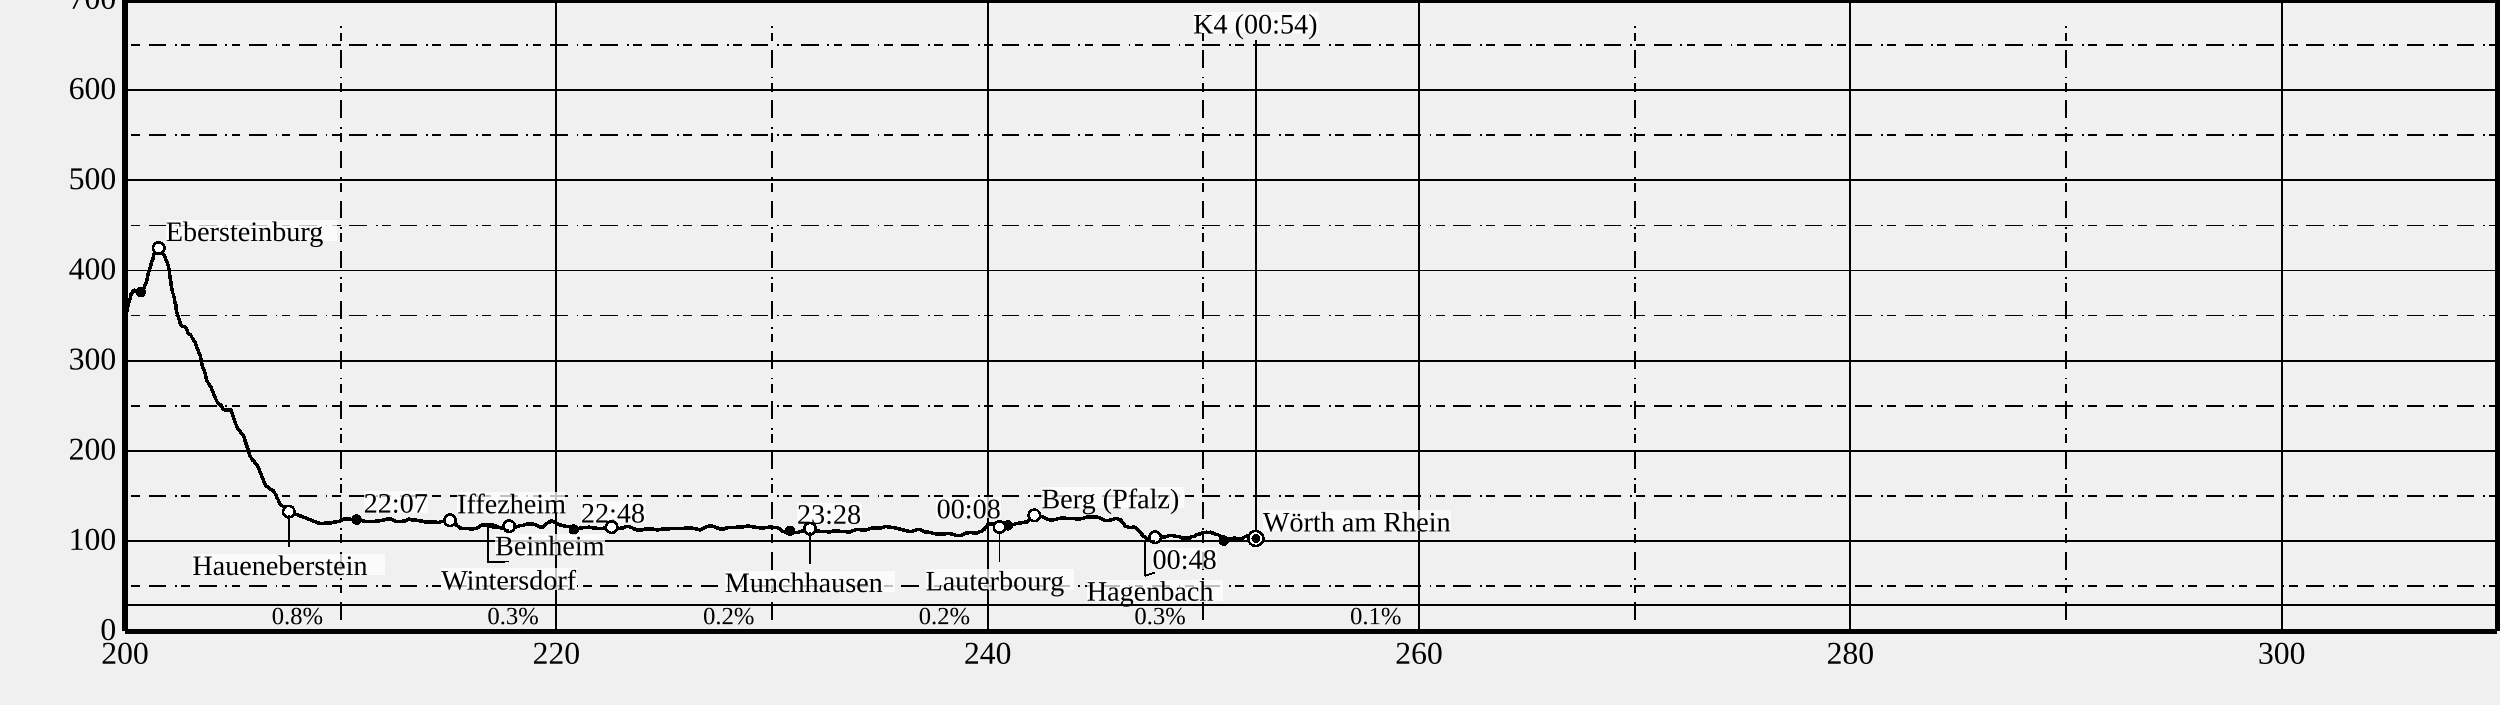
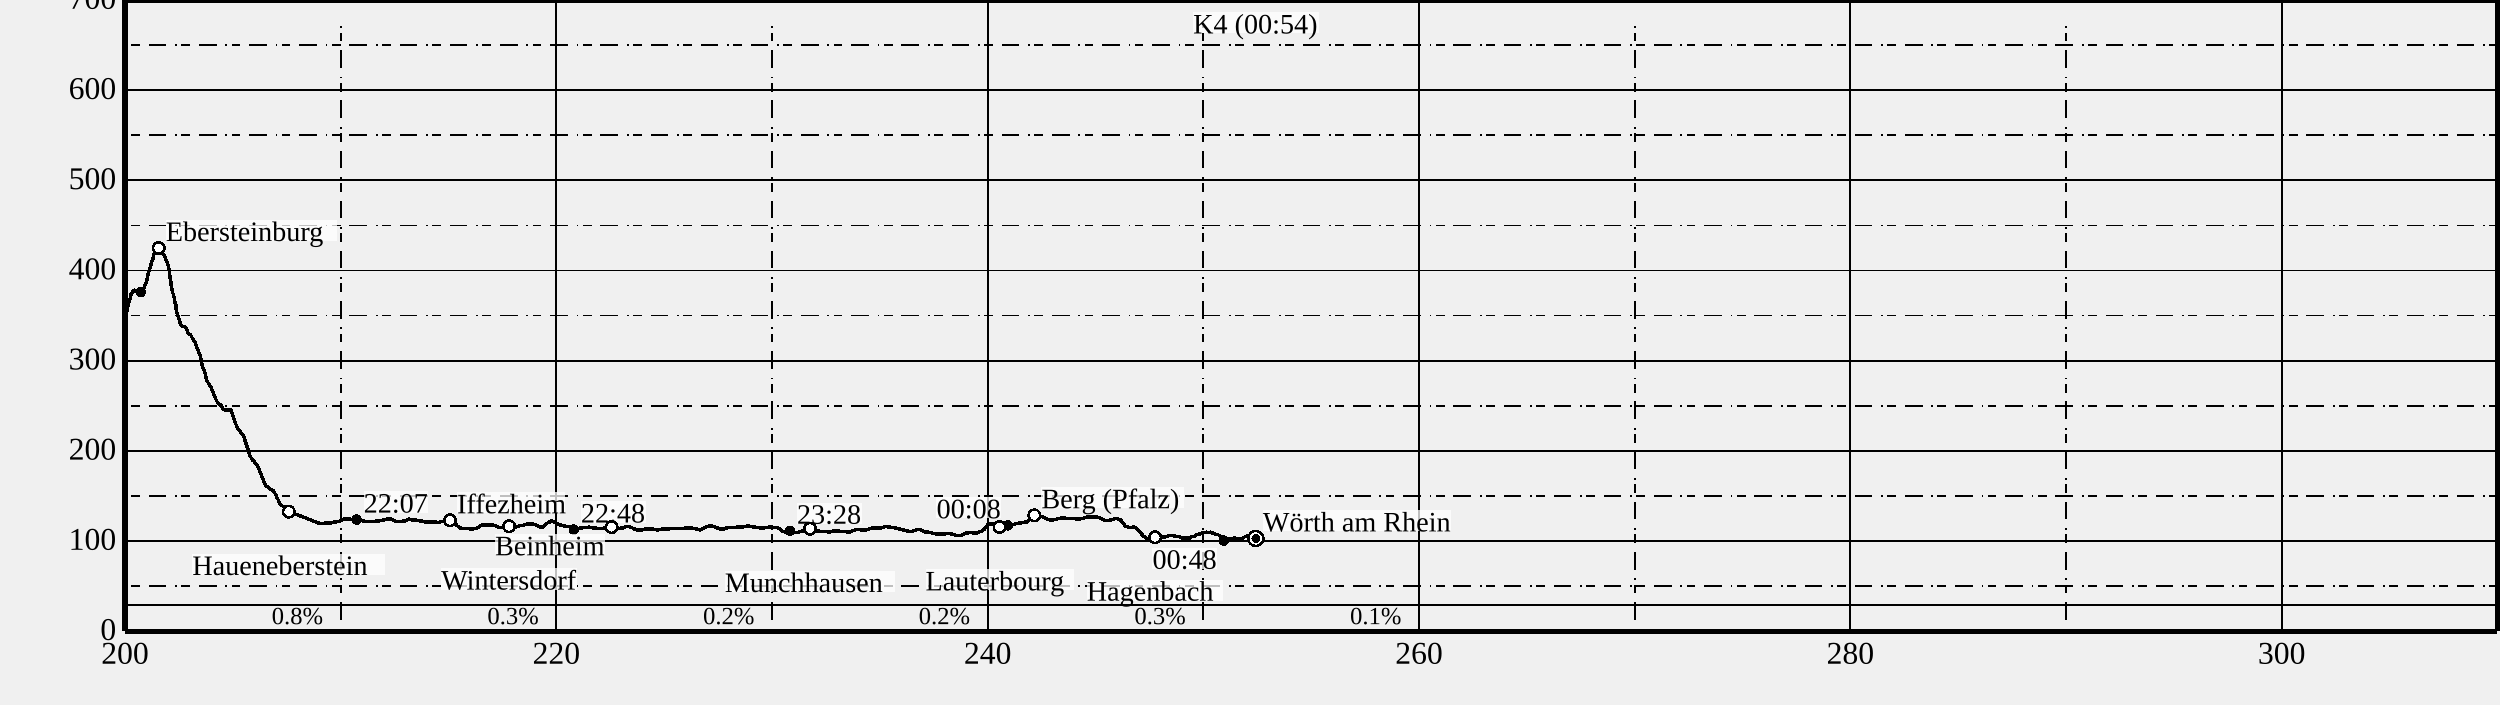
<svg xmlns="http://www.w3.org/2000/svg" height="400" width="1420">
  <g font-size="18" id="world" shape-rendering="crispEdges">
    <g id="BG" />
    <g id="SB" transform="translate(71 360)">
      <text text-anchor="middle" x="0" y="17">
200
</text>
      <text text-anchor="middle" x="245" y="17">
220
</text>
      <text text-anchor="middle" x="490" y="17">
240
</text>
      <text text-anchor="middle" x="735" y="17">
260
</text>
      <text text-anchor="middle" x="980" y="17">
280
</text>
      <text text-anchor="middle" x="1225" y="17">
300
</text>
    </g>
    <g id="SD" transform="translate(71 0)">
      <path d="M0,0 L1347.5,0" stroke="black" stroke-width="3" />
      <path d="M0,0 L0,358.5" stroke="black" stroke-width="3" />
      <path d="M0,358.5 L1347.5,358.5" stroke="black" stroke-width="3" />
      <path d="M1347.5,0 L1347.5,358.5" stroke="black" stroke-width="3" />
      <path d="M0,343.5 L1347.5,343.5" stroke="black" stroke-width="1" />
      <path d="M0,0 L0,358.5" stroke="black" stroke-width="1" />
      <path d="M245,0 L245,358.5" stroke="black" stroke-width="1" />
      <path d="M490,0 L490,358.5" stroke="black" stroke-width="1" />
      <path d="M735,0 L735,358.5" stroke="black" stroke-width="1" />
      <path d="M980,0 L980,358.5" stroke="black" stroke-width="1" />
      <path d="M1225,0 L1225,358.5" stroke="black" stroke-width="1" />
      <path d="M122.5,15 L122.5,358.5" stroke="black" stroke-dasharray="1.0,2.5,5.0,5.0,10.0,5.0" />
      <path d="M367.5,15 L367.5,358.5" stroke="black" stroke-dasharray="1.0,2.5,5.0,5.0,10.0,5.0" />
      <path d="M612.5,15 L612.5,358.5" stroke="black" stroke-dasharray="1.0,2.5,5.0,5.0,10.0,5.0" />
      <path d="M857.5,15 L857.5,358.5" stroke="black" stroke-dasharray="1.0,2.5,5.0,5.0,10.0,5.0" />
      <path d="M1102.5,15 L1102.5,358.5" stroke="black" stroke-dasharray="1.0,2.5,5.0,5.0,10.0,5.0" />
      <path d="M1347.5,15 L1347.5,358.5" stroke="black" stroke-dasharray="1.0,2.5,5.0,5.0,10.0,5.0" />
      <path d="M0,358.5 L1347.5,358.5" stroke="black" stroke-width="1" />
      <path d="M0,307.286 L1347.5,307.286" stroke="black" stroke-width="1" />
      <path d="M0,256.071 L1347.5,256.071" stroke="black" stroke-width="1" />
      <path d="M0,204.857 L1347.5,204.857" stroke="black" stroke-width="1" />
      <path d="M0,153.643 L1347.5,153.643" stroke="black" stroke-width="1" />
      <path d="M0,102.429 L1347.5,102.429" stroke="black" stroke-width="1" />
      <path d="M0,51.214 L1347.5,51.214" stroke="black" stroke-width="1" />
      <path d="M0,0 L1347.5,0" stroke="black" stroke-width="1" />
      <path d="M0,332.893 L1347.5,332.893" stroke="black" stroke-dasharray="1.0,2.5,5.0,5.0,10.0,5.0" />
      <path d="M0,281.679 L1347.5,281.679" stroke="black" stroke-dasharray="1.0,2.5,5.0,5.0,10.0,5.0" />
      <path d="M0,230.464 L1347.5,230.464" stroke="black" stroke-dasharray="1.0,2.5,5.0,5.0,10.0,5.0" />
      <path d="M0,179.25 L1347.5,179.25" stroke="black" stroke-dasharray="1.0,2.5,5.0,5.0,10.0,5.0" />
      <path d="M0,128.036 L1347.5,128.036" stroke="black" stroke-dasharray="1.0,2.5,5.0,5.0,10.0,5.0" />
      <path d="M0,76.821 L1347.5,76.821" stroke="black" stroke-dasharray="1.0,2.5,5.0,5.0,10.0,5.0" />
      <path d="M0,25.607 L1347.5,25.607" stroke="black" stroke-dasharray="1.0,2.5,5.0,5.0,10.0,5.0" />
      <path d="M0,-25.607 L1347.5,-25.607" stroke="black" stroke-dasharray="1.0,2.5,5.0,5.0,10.0,5.0" />
      <text font-size="14" text-anchor="end" x="112.5" y="354.5">
0.8%
</text>
      <text font-size="14" text-anchor="end" x="235" y="354.5">
0.3%
</text>
      <text font-size="14" text-anchor="end" x="357.5" y="354.5">
0.2%
</text>
      <text font-size="14" text-anchor="end" x="480" y="354.5">
0.2%
</text>
      <text font-size="14" text-anchor="end" x="602.5" y="354.5">
0.3%
</text>
      <text font-size="14" text-anchor="end" x="725" y="354.5">
0.1%
</text>
      <path d="M0.4,177.1 L1.0,177.1 L1.3,174.7 L1.7,173.7 L2.5,170.1 L2.8,170.1 L3.5,166.8 L3.7,166.8 L4.8,164.9 L5.7,164.8 L6.2,165.6 L6.4,165.6 L6.6,165.6 L6.8,165.6 L7.9,166.1 L8.2,166.2 L8.5,166.1 L9.0,166.6 L9.9,164.6 L10.1,164.6 L10.2,164.6 L10.4,163.8 L10.5,163.8 L10.7,163.6 L11.6,161.2 L11.8,160.6 L12.1,160.6 L12.3,159.9 L12.7,157.7 L13.5,153.9 L13.6,153.9 L13.7,153.9 L14.2,152.2 L14.7,150.5 L15.0,149.3 L15.3,148.3 L15.6,148.3 L15.9,147.3 L16.2,144.6 L16.6,144.4 L16.9,143.8 L17.4,143.3 L17.7,142.8 L18.2,142.1 L18.3,142.1 L18.4,141.8 L18.5,141.8 L18.5,141.9 L18.8,141.6 L19.2,141.6 L19.6,141.7 L19.9,142.0 L20.0,142.0 L20.6,142.4 L21.0,143.4 L21.4,144.1 L21.7,144.3 L21.9,144.3 L22.2,144.6 L22.4,145.1 L22.6,145.7 L22.9,146.4 L23.1,147.4 L23.2,147.4 L23.7,148.5 L24.6,151.2 L25.3,154.9 L25.5,156.9 L25.9,159.3 L26.4,163.2 L27.2,166.7 L27.3,166.7 L27.9,169.0 L28.6,172.7 L28.8,172.7 L29.0,175.0 L29.3,176.8 L30.1,179.7 L30.9,181.8 L31.3,183.5 L31.6,184.3 L31.7,184.3 L31.9,184.9 L32.6,185.6 L33.3,185.3 L34.4,186.2 L34.9,186.8 L35.1,187.3 L35.4,187.8 L35.9,189.3 L36.1,189.3 L36.4,189.6 L36.8,189.9 L37.0,190.0 L37.2,190.2 L37.5,190.6 L37.8,191.1 L37.9,191.6 L38.0,191.6 L38.1,191.8 L38.4,191.8 L38.7,192.7 L39.0,193.3 L39.6,193.8 L39.8,194.1 L40.1,195.3 L40.5,196.5 L40.9,197.6 L41.1,197.9 L42.3,201.2 L42.5,201.2 L42.9,202.9 L43.3,205.4 L44.1,208.6 L44.4,209.2 L45.0,210.5 L45.4,211.9 L45.6,211.9 L46.2,215.4 L46.4,216.0 L46.7,216.7 L47.7,218.0 L48.2,219.2 L48.3,219.2 L48.6,219.2 L48.6,219.2 L48.8,219.8 L51.3,226.2 L52.5,228.5 L53.0,229.3 L53.8,230.1 L54.8,230.1 L55.3,231.8 L56.3,232.9 L57.3,232.7 L58.9,233.1 L59.2,233.1 L59.8,232.3 L60.6,233.9 L62.9,240.8 L64.2,243.5 L65.1,244.4 L65.6,245.4 L67.5,247.9 L68.1,250.0 L68.6,251.5 L71.0,258.8 L72.5,261.6 L72.8,261.6 L73.1,261.6 L73.5,262.6 L74.2,263.4 L74.7,263.4 L76.0,266.1 L77.7,270.6 L79.0,273.9 L80.2,276.0 L81.4,276.9 L82.4,277.5 L82.5,277.5 L82.6,277.5 L82.9,278.2 L83.0,278.2 L83.1,278.2 L83.3,278.2 L83.6,278.2 L83.7,278.2 L84.1,278.6 L84.4,279.0 L84.6,279.3 L85.1,280.3 L85.3,280.3 L86.3,282.7 L86.6,283.2 L87.0,283.9 L87.4,284.7 L87.9,286.1 L88.5,286.6 L89.1,287.2 L89.6,287.5 L90.1,287.8 L90.2,287.8 L90.4,287.8 L90.6,288.2 L90.6,288.3 L90.7,288.3 L91.5,288.5 L91.8,289.0 L92.1,289.0 L92.3,289.5 L92.9,290.1 L93.0,290.2 L94.0,290.8 L94.2,290.8 L94.6,291.4 L94.7,291.4 L94.8,291.6 L95.3,291.6 L95.6,291.9 L96.0,291.9 L96.8,292.1 L97.8,292.4 L99.0,293.0 L99.5,293.0 L101.4,293.7 L102.1,294.1 L102.4,294.1 L103.5,294.7 L104.2,294.9 L104.9,295.2 L105.0,295.2 L105.5,295.2 L105.9,295.3 L106.2,295.7 L106.3,295.7 L106.4,295.8 L107.0,296.1 L108.4,296.5 L108.4,296.5 L108.6,296.5 L108.8,296.8 L109.1,296.9 L109.3,297.0 L110.2,297.2 L110.5,297.1 L110.7,297.2 L111.7,297.3 L111.9,297.3 L112.2,297.3 L112.5,297.3 L112.6,297.3 L112.8,297.3 L112.9,297.3 L113.0,297.3 L113.1,297.3 L113.1,297.3 L113.2,297.3 L113.4,297.2 L114.8,297.1 L115.0,297.1 L115.1,297.2 L115.1,297.2 L115.3,297.2 L115.4,297.2 L115.8,297.2 L115.8,297.2 L115.9,297.1 L116.0,297.1 L116.2,297.1 L116.3,297.1 L117.5,296.9 L117.8,296.8 L117.9,296.8 L118.0,296.8 L118.4,296.6 L118.7,296.6 L119.0,296.5 L119.6,296.5 L119.8,296.5 L119.8,296.5 L120.2,296.4 L120.5,296.2 L120.6,296.2 L120.7,296.2 L120.8,296.2 L121.0,296.2 L121.7,296.2 L122.9,295.5 L123.1,295.2 L124.3,294.8 L124.5,294.8 L124.8,294.8 L125.3,294.9 L125.4,294.8 L125.4,294.8 L125.5,294.8 L125.7,294.6 L126.1,294.7 L126.2,294.7 L126.7,294.7 L127.0,294.7 L127.4,294.7 L128.5,295.2 L129.4,295.0 L130.2,294.9 L131.0,294.8 L131.2,294.8 L131.3,294.9 L131.4,294.9 L131.6,294.9 L131.7,294.9 L132.9,295.2 L133.7,295.5 L133.8,295.5 L134.4,295.7 L134.6,295.7 L134.9,295.8 L135.8,296.0 L136.9,296.3 L137.2,296.3 L137.3,296.3 L139.1,296.1 L139.3,296.1 L140.4,296.1 L141.4,296.2 L143.6,295.8 L144.9,295.8 L146.7,295.4 L147.8,295.2 L148.0,295.0 L148.9,294.9 L149.9,294.8 L150.3,294.7 L150.4,294.5 L150.5,294.5 L153.2,295.9 L153.3,296.3 L153.4,296.3 L155.4,296.3 L159.3,295.8 L161.1,294.8 L163.0,295.3 L164.7,295.3 L164.8,295.3 L165.0,295.3 L165.1,295.3 L165.1,295.3 L167.7,295.9 L169.9,296.2 L170.0,296.2 L170.1,296.2 L170.5,296.5 L172.1,296.4 L172.5,296.4 L172.6,296.3 L172.7,296.3 L172.8,296.3 L172.8,296.3 L172.9,296.3 L173.0,296.3 L173.3,296.4 L173.5,296.4 L174.1,296.5 L174.2,296.5 L174.2,296.5 L174.9,296.6 L175.0,296.6 L175.1,296.6 L175.6,296.5 L176.0,296.5 L176.2,296.5 L176.3,296.5 L176.5,296.5 L177.0,296.6 L177.1,296.6 L177.7,296.8 L178.1,296.8 L178.2,296.8 L178.2,296.8 L179.5,296.3 L181.6,296.1 L182.2,295.8 L182.7,295.8 L183.2,295.7 L184.2,295.8 L184.5,295.8 L184.6,295.9 L185.2,296.0 L185.3,296.0 L185.7,296.2 L186.0,296.2 L186.2,296.2 L186.5,296.5 L186.6,296.5 L186.9,296.6 L187.0,296.7 L187.5,297.0 L187.9,297.2 L188.7,298.8 L188.9,298.8 L189.8,299.7 L190.4,300.0 L190.6,300.0 L190.8,300.0 L190.9,300.0 L191.1,300.0 L192.2,300.2 L192.8,300.2 L193.9,300.2 L194.3,300.2 L194.6,300.1 L195.5,300.3 L195.6,300.3 L196.9,300.8 L198.8,300.1 L199.4,300.1 L200.2,299.7 L201.2,299.5 L202.3,298.2 L203.3,298.1 L203.9,298.0 L204.6,298.2 L205.0,298.3 L205.3,298.3 L205.7,298.1 L206.4,298.0 L207.0,298.0 L207.3,298.2 L207.8,298.3 L208.0,298.3 L208.7,298.3 L208.9,298.3 L209.5,298.3 L210.9,298.8 L211.7,299.4 L212.6,299.6 L213.1,299.7 L214.1,299.7 L215.0,299.5 L215.3,299.5 L215.7,299.5 L216.1,299.5 L216.2,299.5 L216.3,299.5 L216.4,299.5 L216.5,299.4 L216.6,299.4 L216.7,299.4 L216.8,299.4 L217.0,299.5 L217.2,299.5 L218.2,299.5 L219.4,299.4 L219.6,299.4 L220.3,299.5 L221.0,299.6 L221.8,299.6 L222.7,299.1 L223.9,298.7 L225.9,298.4 L228.6,297.6 L229.3,297.6 L230.0,297.6 L230.7,297.4 L232.6,297.9 L233.1,297.9 L233.5,298.4 L233.5,298.4 L235.7,299.3 L237.3,299.5 L239.0,297.8 L240.5,296.7 L241.0,296.7 L241.5,296.0 L242.6,296.0 L247.3,298.2 L251.0,299.1 L251.3,298.9 L254.9,300.2 L255.5,300.2 L256.0,300.2 L256.4,300.2 L257.0,300.2 L257.4,300.1 L257.6,300.1 L258.0,300.1 L261.1,299.5 L261.9,299.5 L262.4,299.5 L262.6,299.5 L262.7,299.5 L262.8,299.5 L263.3,299.5 L263.6,299.4 L263.7,299.4 L264.3,299.5 L265.2,299.7 L265.6,299.8 L266.3,299.8 L267.5,300.0 L267.5,300.0 L268.3,300.2 L269.5,300.3 L270.6,300.0 L270.9,300.2 L272.1,299.9 L272.7,299.8 L273.6,299.5 L274.2,299.4 L274.9,299.4 L275.6,299.5 L276.2,299.5 L276.4,299.6 L276.5,299.6 L276.7,299.6 L277.2,299.7 L277.4,299.8 L277.6,299.8 L277.9,299.8 L278.3,299.8 L278.8,300.0 L279.2,300.2 L279.5,300.1 L279.7,300.2 L280.0,300.2 L280.9,300.1 L281.2,300.1 L281.3,300.0 L281.4,300.0 L281.8,300.0 L282.6,299.8 L283.1,299.8 L283.5,299.7 L284.6,299.0 L286.3,299.1 L287.3,299.7 L287.9,299.7 L289.3,300.5 L289.5,300.5 L291.0,301.1 L291.6,301.0 L293.9,300.9 L294.1,300.7 L295.7,300.5 L295.8,300.5 L295.9,300.5 L296.3,300.5 L296.7,300.4 L297.1,300.5 L297.6,300.5 L299.4,300.5 L302.5,301.0 L305.5,300.5 L305.8,300.4 L308.7,300.4 L308.9,300.4 L309.2,300.3 L310.1,300.3 L311.1,300.3 L311.3,300.3 L311.5,300.3 L312.0,300.2 L317.3,300.1 L317.5,300.0 L317.7,300.0 L322.5,300.0 L327.1,301.1 L327.6,300.4 L329.9,299.4 L332.0,298.7 L333.2,298.7 L335.3,299.5 L335.4,299.5 L335.5,299.6 L335.6,299.6 L335.7,299.7 L335.8,299.7 L336.1,299.8 L336.3,300.0 L336.5,300.0 L337.1,300.0 L337.5,300.0 L337.9,300.3 L338.3,300.7 L338.7,300.7 L339.5,300.5 L340.1,300.5 L341.2,300.1 L341.4,299.9 L341.7,299.9 L342.0,299.8 L343.5,299.7 L343.8,299.7 L352.7,299.1 L352.9,298.8 L354.3,298.8 L354.7,298.8 L356.5,299.3 L358.6,299.5 L362.5,300.1 L363.0,300.0 L363.3,299.8 L363.7,299.7 L364.7,299.6 L365.5,299.4 L366.0,299.4 L366.6,299.4 L367.0,299.4 L369.8,299.6 L370.3,299.7 L370.5,299.8 L371.5,300.1 L372.2,300.5 L372.8,301.4 L373.3,301.7 L373.7,301.7 L374.1,301.9 L374.8,302.1 L375.1,302.1 L375.8,302.5 L376.6,302.6 L377.2,302.6 L377.7,302.1 L378.8,302.1 L379.4,302.1 L379.9,302.3 L380.1,302.4 L381.3,302.5 L382.3,302.4 L382.5,302.4 L383.1,302.1 L383.6,301.8 L384.2,301.7 L384.6,301.7 L385.1,301.6 L385.3,301.6 L385.8,301.7 L386.3,301.6 L387.0,301.2 L387.4,301.1 L387.8,301.0 L388.6,301.3 L388.8,301.3 L388.9,301.3 L389.1,301.1 L389.6,301.0 L390.1,300.8 L391.4,300.8 L392.8,301.5 L393.0,301.5 L393.4,301.5 L393.7,301.5 L394.0,301.7 L394.7,301.7 L394.9,301.8 L396.7,302.0 L397.1,302.0 L397.2,302.0 L397.4,302.0 L397.6,302.0 L398.2,302.0 L398.7,302.0 L400.0,302.2 L402.7,301.5 L402.9,301.3 L403.4,301.5 L403.6,301.5 L404.6,301.5 L404.8,301.5 L405.5,301.7 L411.6,302.2 L412.0,302.1 L412.4,301.8 L412.7,301.6 L414.7,301.1 L415.1,300.9 L415.6,300.8 L415.9,300.8 L416.6,300.8 L420.5,301.1 L423.6,300.1 L424.1,300.0 L425.5,299.9 L425.8,299.9 L427.3,299.9 L427.8,299.9 L428.7,299.9 L429.0,299.9 L429.4,299.9 L432.0,299.1 L436.8,299.7 L439.0,300.3 L443.9,301.4 L445.0,301.8 L445.2,301.8 L445.3,301.8 L445.6,301.8 L446.0,301.8 L446.2,301.8 L446.8,301.8 L447.0,301.7 L447.1,301.7 L447.2,301.7 L447.4,301.6 L447.5,301.6 L449.0,301.2 L449.2,301.1 L449.4,301.1 L449.5,301.0 L449.8,300.9 L451.0,300.7 L451.3,300.7 L451.4,300.7 L451.5,300.7 L452.1,301.2 L453.1,301.6 L454.0,302.1 L454.2,302.1 L454.4,302.1 L454.7,302.2 L454.9,302.2 L455.0,302.2 L455.1,302.2 L455.4,302.2 L455.8,302.2 L456.0,302.2 L459.8,303.1 L460.4,303.3 L460.7,303.3 L461.1,303.3 L461.2,303.3 L461.5,303.4 L462.5,303.2 L463.5,303.4 L463.8,303.5 L465.9,303.2 L466.2,303.1 L466.5,303.1 L466.8,303.1 L467.5,303.1 L468.0,303.1 L468.1,303.1 L468.3,303.1 L468.5,303.1 L468.6,303.1 L468.7,303.0 L468.9,303.2 L469.8,303.3 L471.3,303.9 L471.9,304.1 L475.1,304.1 L477.3,302.8 L478.0,302.6 L478.4,302.6 L478.8,302.6 L478.9,302.6 L479.1,302.6 L479.2,302.6 L479.4,302.6 L479.5,302.6 L479.6,302.6 L479.8,302.5 L479.9,302.5 L480.2,302.5 L480.9,302.6 L481.3,302.6 L481.3,302.6 L482.9,302.9 L483.3,302.9 L484.2,302.6 L484.4,302.6 L484.6,302.3 L484.7,302.3 L484.8,302.2 L485.2,302.2 L485.3,302.2 L485.8,301.8 L485.9,301.8 L486.3,301.8 L486.4,301.8 L486.4,301.8 L486.9,301.6 L487.0,301.6 L487.0,301.6 L487.1,301.4 L488.0,300.7 L489.1,299.4 L490.2,297.5 L490.4,297.5 L491.3,297.6 L491.6,297.5 L492.2,297.6 L492.3,297.6 L492.5,297.6 L492.7,297.6 L492.8,297.6 L493.0,297.6 L493.1,297.6 L493.2,297.6 L493.3,297.6 L493.8,297.8 L494.0,297.9 L494.4,298.3 L495.1,298.7 L495.4,299.0 L496.0,299.4 L496.1,299.4 L496.6,299.7 L496.6,299.7 L496.7,299.7 L496.9,299.8 L497.1,299.8 L497.3,299.8 L497.6,299.8 L497.9,299.8 L498.3,299.8 L498.5,299.8 L498.6,299.8 L498.9,299.8 L499.1,299.8 L499.2,299.8 L499.3,299.8 L499.3,299.8 L499.5,299.9 L499.6,299.9 L499.7,299.9 L500.0,299.8 L501.4,298.8 L502.4,298.2 L502.5,298.2 L502.7,298.2 L502.7,298.2 L502.8,298.2 L503.0,298.2 L503.1,298.1 L503.3,298.1 L503.6,298.1 L504.4,298.0 L505.6,297.5 L512.4,296.4 L515.4,293.2 L515.8,292.4 L515.9,292.4 L516.5,292.4 L521.1,293.4 L521.2,293.7 L524.4,295.0 L525.1,295.3 L526.2,295.3 L527.3,295.3 L530.8,294.4 L531.7,294.3 L532.0,294.3 L532.3,294.3 L533.2,294.3 L540.9,294.7 L542.7,294.7 L543.9,294.5 L546.9,293.6 L552.4,293.8 L552.8,293.9 L554.3,294.3 L556.3,295.6 L557.1,295.7 L557.5,295.7 L558.2,295.7 L561.9,294.9 L562.4,294.4 L563.3,294.4 L563.8,294.4 L564.7,295.2 L565.7,295.3 L566.4,296.9 L567.0,296.9 L568.2,299.0 L568.8,299.0 L569.8,299.5 L570.2,299.7 L571.6,299.6 L571.8,299.6 L572.1,299.4 L572.6,299.3 L572.9,299.2 L573.3,299.4 L573.7,299.7 L574.3,300.0 L575.0,300.4 L575.5,300.9 L576.0,301.6 L576.7,302.1 L577.3,303.3 L577.9,303.8 L578.0,304.2 L579.2,305.0 L579.7,305.0 L580.3,305.8 L581.4,306.4 L582.2,306.4 L582.4,306.3 L582.6,306.2 L582.7,306.1 L582.8,306.2 L582.8,306.2 L582.9,306.2 L583.1,306.2 L583.2,306.2 L583.6,306.1 L583.9,306.1 L584.0,306.1 L584.1,306.1 L584.6,306.0 L584.9,306.0 L585.1,305.8 L585.4,305.5 L585.9,305.1 L586.2,305.1 L587.0,305.0 L587.5,305.0 L587.9,305.0 L588.3,305.0 L589.1,305.1 L589.3,305.0 L589.9,305.0 L590.2,305.0 L590.5,305.0 L591.7,304.6 L592.8,304.3 L593.4,304.2 L593.9,304.2 L594.1,304.2 L594.7,304.3 L595.5,304.3 L596.7,304.5 L596.9,304.6 L597.1,304.6 L597.5,304.7 L597.6,304.7 L599.3,305.0 L599.9,305.4 L601.1,305.6 L601.2,305.6 L601.2,305.6 L601.6,305.6 L601.9,305.6 L602.1,305.6 L602.2,305.6 L605.0,305.5 L605.7,305.0 L606.2,304.8 L607.9,304.4 L608.5,303.7 L610.3,303.3 L610.4,303.2 L610.6,303.2 L610.9,303.2 L611.1,303.0 L614.1,302.3 L615.3,302.4 L615.6,302.4 L616.2,302.4 L616.3,302.4 L616.4,302.3 L616.5,302.3 L616.8,302.4 L616.9,302.5 L617.1,302.6 L617.3,302.6 L617.5,302.6 L618.8,303.0 L619.3,303.3 L619.4,303.4 L620.1,303.7 L620.4,303.7 L620.9,303.7 L620.9,303.7 L621.1,303.9 L621.2,303.9 L621.8,304.4 L622.7,304.9 L623.5,305.3 L624.1,305.9 L624.3,306.2 L624.4,306.2 L624.7,306.2 L625.4,306.5 L626.1,306.3 L626.9,306.1 L627.2,306.0 L627.5,306.0 L627.8,306.0 L627.9,306.0 L628.0,306.0 L628.1,306.0 L628.2,306.0 L628.7,305.9 L629.6,305.7 L630.3,305.7 L630.7,305.7 L630.8,305.8 L631.3,305.8 L631.4,305.8 L631.6,305.9 L632.0,305.9 L632.3,305.9 L632.7,305.9 L632.8,305.9 L633.0,305.9 L633.2,305.9 L633.8,305.9 L633.9,306.0 L634.1,305.9 L634.5,306.0 L634.5,305.9 L634.7,305.8 L634.8,305.8 L634.9,305.8 L635.0,305.8 L635.1,305.7 L635.5,305.3 L635.7,305.1 L636.4,304.7 L637.0,304.5 L637.1,304.4 L637.5,304.2 L637.8,304.2 L637.9,304.2 L638.1,304.1 L638.3,304.1 L638.5,304.1 L638.7,304.1 L638.8,304.1 L639.8,304.2 L639.9,304.3 L640.1,304.4 L640.7,304.8 L641.8,305.5 L642.0,305.5 L642.2,305.5" fill="transparent" id="track" stroke="black" stroke-linejoin="miter" stroke-miterlimit="1" stroke-width="2" />
      <g>
        <g>
          <circle cx="642.301" cy="305.852" fill="Blue" id="0/wp" r="5" />
        </g>
        <g transform="translate(642.301 305.8517)">
          <rect fill="white" fill-opacity="0.75" height="12" id="label-bg" width="71.221" x="-35.611" y="-298.852" />
          <text font-size="16.0" id="0/wp/text" text-anchor="start" x="-35.611" y="-286.852">
K4 (00:54)
</text>
        </g>
-         <path d="M642.30,23.00 L642.30,303.85" fill="transparent" id="link" stroke="black" stroke-linejoin="miter" stroke-miterlimit="1" />
        <g>
          <circle cx="377.668" cy="301.499" fill="Black" id="1/wp" r="3" />
        </g>
        <g transform="translate(377.6678 301.4985)">
          <rect fill="white" fill-opacity="0.75" height="12" id="label-bg" width="36.737" x="4" y="-16" />
          <text font-size="16.0" id="1/wp/text" text-anchor="start" x="4.000" y="-4.000">
23:28
</text>
        </g>
        <g>
          <circle cx="501.435" cy="298.374" fill="Black" id="2/wp" r="3" />
        </g>
        <g transform="translate(501.4349 298.3744)">
          <rect fill="white" fill-opacity="0.75" height="12" id="label-bg" width="36.737" x="-40.737" y="-16" />
          <text font-size="16.0" id="2/wp/text" text-anchor="end" x="-4.000" y="-4.000">
00:08
</text>
        </g>
        <g>
          <circle cx="8.977" cy="165.934" fill="Black" id="3/wp" r="3" />
        </g>
        <g>
          <circle cx="642.301" cy="305.852" fill="Black" id="5/wp" r="5" />
          <circle cx="642.301" cy="305.852" fill="white" id="5/wp-little-white" r="3.5" />
          <circle cx="642.301" cy="305.852" fill="black" id="5/wp-little-white" r="2.5" />
        </g>
        <g transform="translate(642.301 305.8517)">
          <rect fill="white" fill-opacity="0.75" height="12" id="label-bg" width="107.126" x="4" y="-16" />
          <text font-size="16.0" id="5/wp/text" text-anchor="start" x="4.000" y="-4.000">
Wörth am Rhein
</text>
        </g>
        <g>
          <circle cx="254.948" cy="300.781" fill="Black" id="6/wp" r="3" />
        </g>
        <g transform="translate(254.9478 300.7815)">
          <rect fill="white" fill-opacity="0.75" height="12" id="label-bg" width="36.737" x="4" y="-16" />
          <text font-size="16.0" id="6/wp/text" text-anchor="start" x="4.000" y="-4.000">
22:48
</text>
        </g>
        <g>
          <circle cx="131.558" cy="295.148" fill="Black" id="7/wp" r="3" />
        </g>
        <g transform="translate(131.558 295.1479)">
          <rect fill="white" fill-opacity="0.75" height="12" id="label-bg" width="36.737" x="4" y="-16" />
          <text font-size="16.0" id="7/wp/text" text-anchor="start" x="4.000" y="-4.000">
22:07
</text>
        </g>
        <g>
          <circle cx="624.073" cy="307.081" fill="Black" id="8/wp" r="3" />
        </g>
        <g transform="translate(624.0733 307.0809)">
          <rect fill="white" fill-opacity="0.75" height="12" id="label-bg" width="36.737" x="-40.737" y="4" />
          <text font-size="16.0" id="8/wp/text" text-anchor="end" x="-4.000" y="16.000">
00:48
</text>
        </g>
        <g>
          <circle cx="585.114" cy="305.186" fill="Black" id="9/wp" r="4" />
          <circle cx="585.114" cy="305.186" fill="white" id="9/wp-little-white" r="2.5" />
        </g>
        <g transform="translate(585.1145 305.1859)">
          <rect fill="white" fill-opacity="0.75" height="12" id="label-bg" width="77.663" x="-38.832" y="24" />
          <text font-size="16.0" id="9/wp/text" text-anchor="start" x="-38.832" y="36.000">
Hagenbach
</text>
        </g>
-         <path d="M585.11,325.19 L579.34,327.08 L579.34,307.08 L585.11,307.19" fill="transparent" id="link" stroke="black" stroke-linejoin="miter" stroke-miterlimit="1" />
        <g>
          <circle cx="184.616" cy="295.558" fill="Black" id="10/wp" r="4" />
          <circle cx="184.616" cy="295.558" fill="white" id="10/wp-little-white" r="2.5" />
        </g>
        <g transform="translate(184.6157 295.5576)">
          <rect fill="white" fill-opacity="0.75" height="12" id="label-bg" width="61.558" x="4" y="-16" />
          <text font-size="16.0" id="10/wp/text" text-anchor="start" x="4.000" y="-4.000">
Iffezheim
</text>
        </g>
        <g>
          <circle cx="496.739" cy="299.348" fill="Black" id="11/wp" r="4" />
          <circle cx="496.739" cy="299.348" fill="white" id="11/wp-little-white" r="2.5" />
        </g>
        <g transform="translate(496.7392 299.3475)">
          <rect fill="white" fill-opacity="0.75" height="12" id="label-bg" width="84.105" x="-42.053" y="24" />
          <text font-size="16.0" id="11/wp/text" text-anchor="start" x="-42.053" y="36.000">
Lauterbourg
</text>
        </g>
-         <path d="M496.74,319.35 L496.74,301.35" fill="transparent" id="link" stroke="black" stroke-linejoin="miter" stroke-miterlimit="1" />
        <g>
          <circle cx="516.512" cy="292.69" fill="Black" id="12/wp" r="4" />
          <circle cx="516.512" cy="292.69" fill="white" id="12/wp-little-white" r="2.5" />
        </g>
        <g transform="translate(516.5121 292.6896)">
          <rect fill="white" fill-opacity="0.75" height="12" id="label-bg" width="81.074" x="4" y="-16" />
          <text font-size="16.0" id="12/wp/text" text-anchor="start" x="4.000" y="-4.000">
Berg (Pfalz)
</text>
        </g>
        <g>
          <circle cx="276.397" cy="299.399" fill="Black" id="13/wp" r="4" />
          <circle cx="276.397" cy="299.399" fill="white" id="13/wp-little-white" r="2.5" />
        </g>
        <g transform="translate(276.3968 299.3987)">
          <rect fill="white" fill-opacity="0.75" height="12" id="label-bg" width="62.411" x="-66.411" y="4" />
          <text font-size="16.0" id="13/wp/text" text-anchor="end" x="-4.000" y="16.000">
Beinheim
</text>
        </g>
        <g>
          <circle cx="389.103" cy="300.269" fill="Black" id="14/wp" r="4" />
          <circle cx="389.103" cy="300.269" fill="white" id="14/wp-little-white" r="2.5" />
        </g>
        <g transform="translate(389.1032 300.2694)">
          <rect fill="white" fill-opacity="0.75" height="12" id="label-bg" width="96.895" x="-48.447" y="24" />
          <text font-size="16.0" id="14/wp/text" text-anchor="start" x="-48.447" y="36.000">
Munchhausen
</text>
        </g>
-         <path d="M389.10,320.27 L389.10,302.27" fill="transparent" id="link" stroke="black" stroke-linejoin="miter" stroke-miterlimit="1" />
        <g>
          <circle cx="218.163" cy="298.887" fill="Black" id="15/wp" r="4" />
          <circle cx="218.163" cy="298.887" fill="white" id="15/wp-little-white" r="2.5" />
        </g>
        <g transform="translate(218.1634 298.8866)">
          <rect fill="white" fill-opacity="0.75" height="12" id="label-bg" width="77.189" x="-38.595" y="24" />
          <text font-size="16.0" id="15/wp/text" text-anchor="start" x="-38.595" y="36.000">
Wintersdorf
</text>
        </g>
-         <path d="M218.16,318.89 L205.99,319.40 L205.99,299.40 L218.16,300.89" fill="transparent" id="link" stroke="black" stroke-linejoin="miter" stroke-miterlimit="1" />
        <g>
          <circle cx="93.04" cy="290.59" fill="Black" id="16/wp" r="4" />
          <circle cx="93.04" cy="290.59" fill="white" id="16/wp-little-white" r="2.5" />
        </g>
        <g transform="translate(93.03956 290.5899)">
          <rect fill="white" fill-opacity="0.75" height="12" id="label-bg" width="109.589" x="-54.795" y="24" />
          <text font-size="16.0" id="16/wp/text" text-anchor="start" x="-54.795" y="36.000">
Haueneberstein
</text>
        </g>
-         <path d="M93.04,310.59 L93.04,292.59" fill="transparent" id="link" stroke="black" stroke-linejoin="miter" stroke-miterlimit="1" />
        <g>
          <circle cx="19.166" cy="140.891" fill="Black" id="17/wp" r="4" />
          <circle cx="19.166" cy="140.891" fill="white" id="17/wp-little-white" r="2.5" />
        </g>
        <g transform="translate(19.16637 140.8905)">
          <rect fill="white" fill-opacity="0.75" height="12" id="label-bg" width="97.274" x="4" y="-16" />
          <text font-size="16.0" id="17/wp/text" text-anchor="start" x="4.000" y="-4.000">
Ebersteinburg
</text>
        </g>
      </g>
    </g>
    <g id="SL" transform="translate(0 0)">
      <text text-anchor="end" x="66" y="363.5">
0
</text>
      <text text-anchor="end" x="66" y="312.286">
100
</text>
      <text text-anchor="end" x="66" y="261.071">
200
</text>
      <text text-anchor="end" x="66" y="209.857">
300
</text>
      <text text-anchor="end" x="66" y="158.643">
400
</text>
      <text text-anchor="end" x="66" y="107.429">
500
</text>
      <text text-anchor="end" x="66" y="56.214">
600
</text>
      <text text-anchor="end" x="66" y="5">
700
</text>
    </g>
  </g>
</svg>
